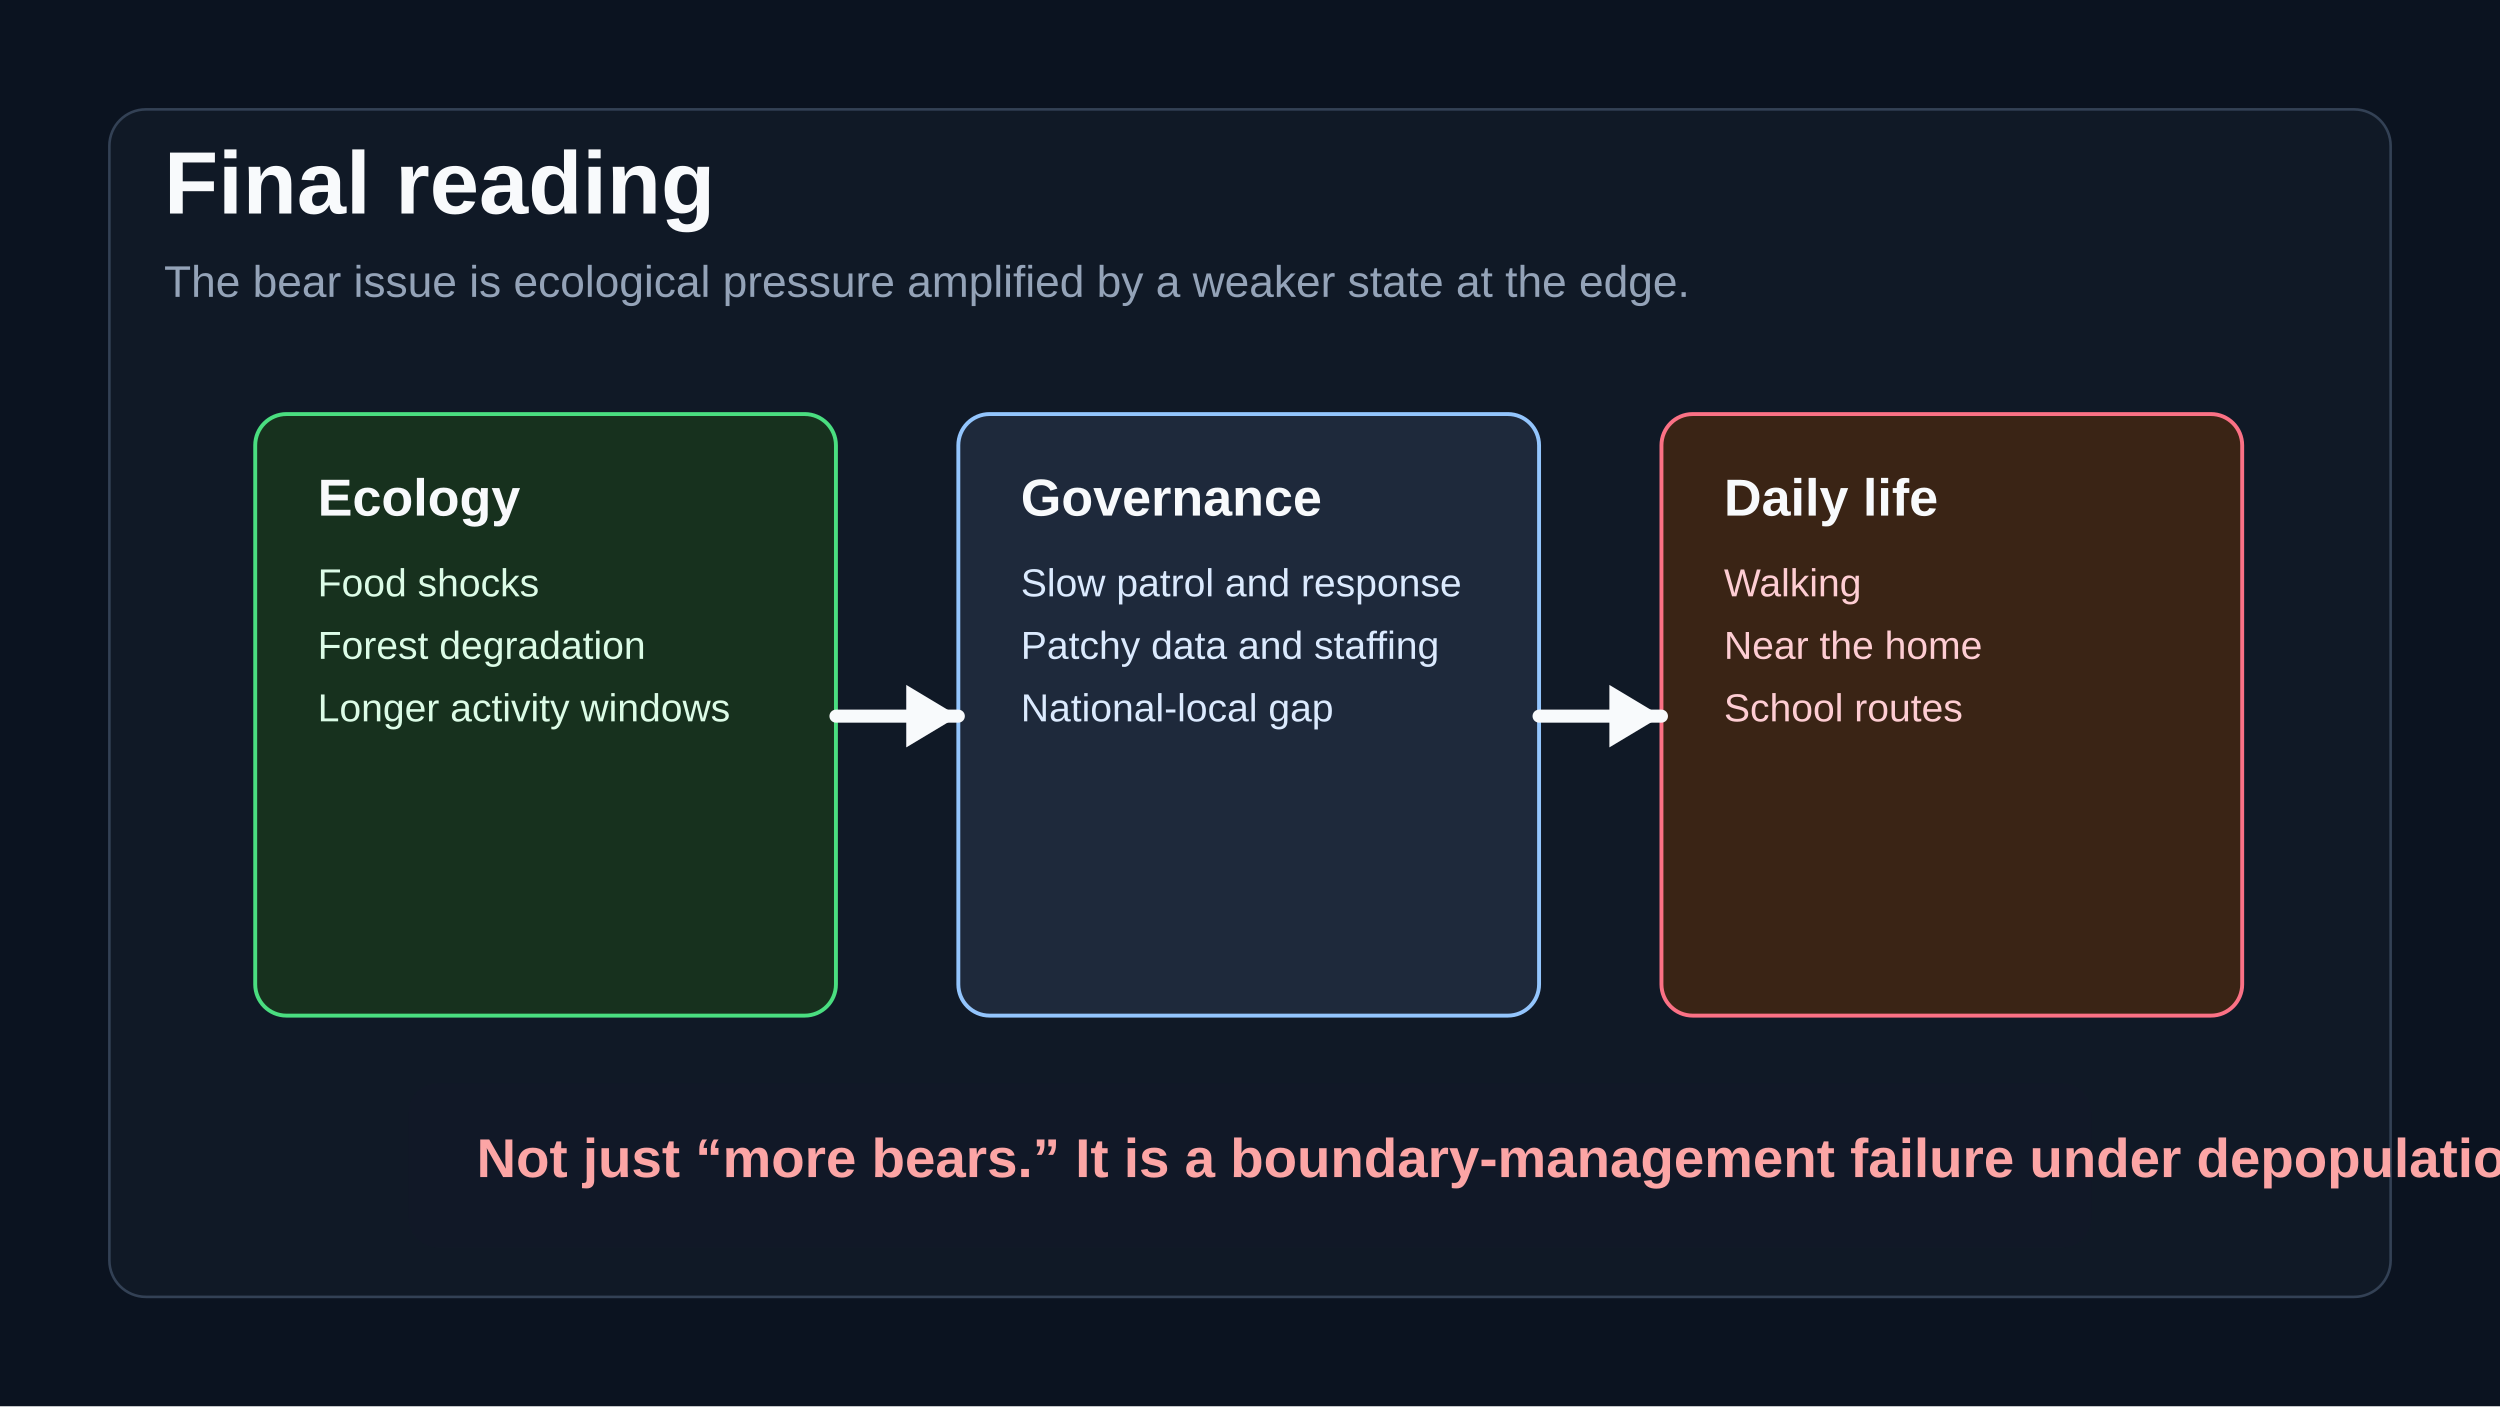
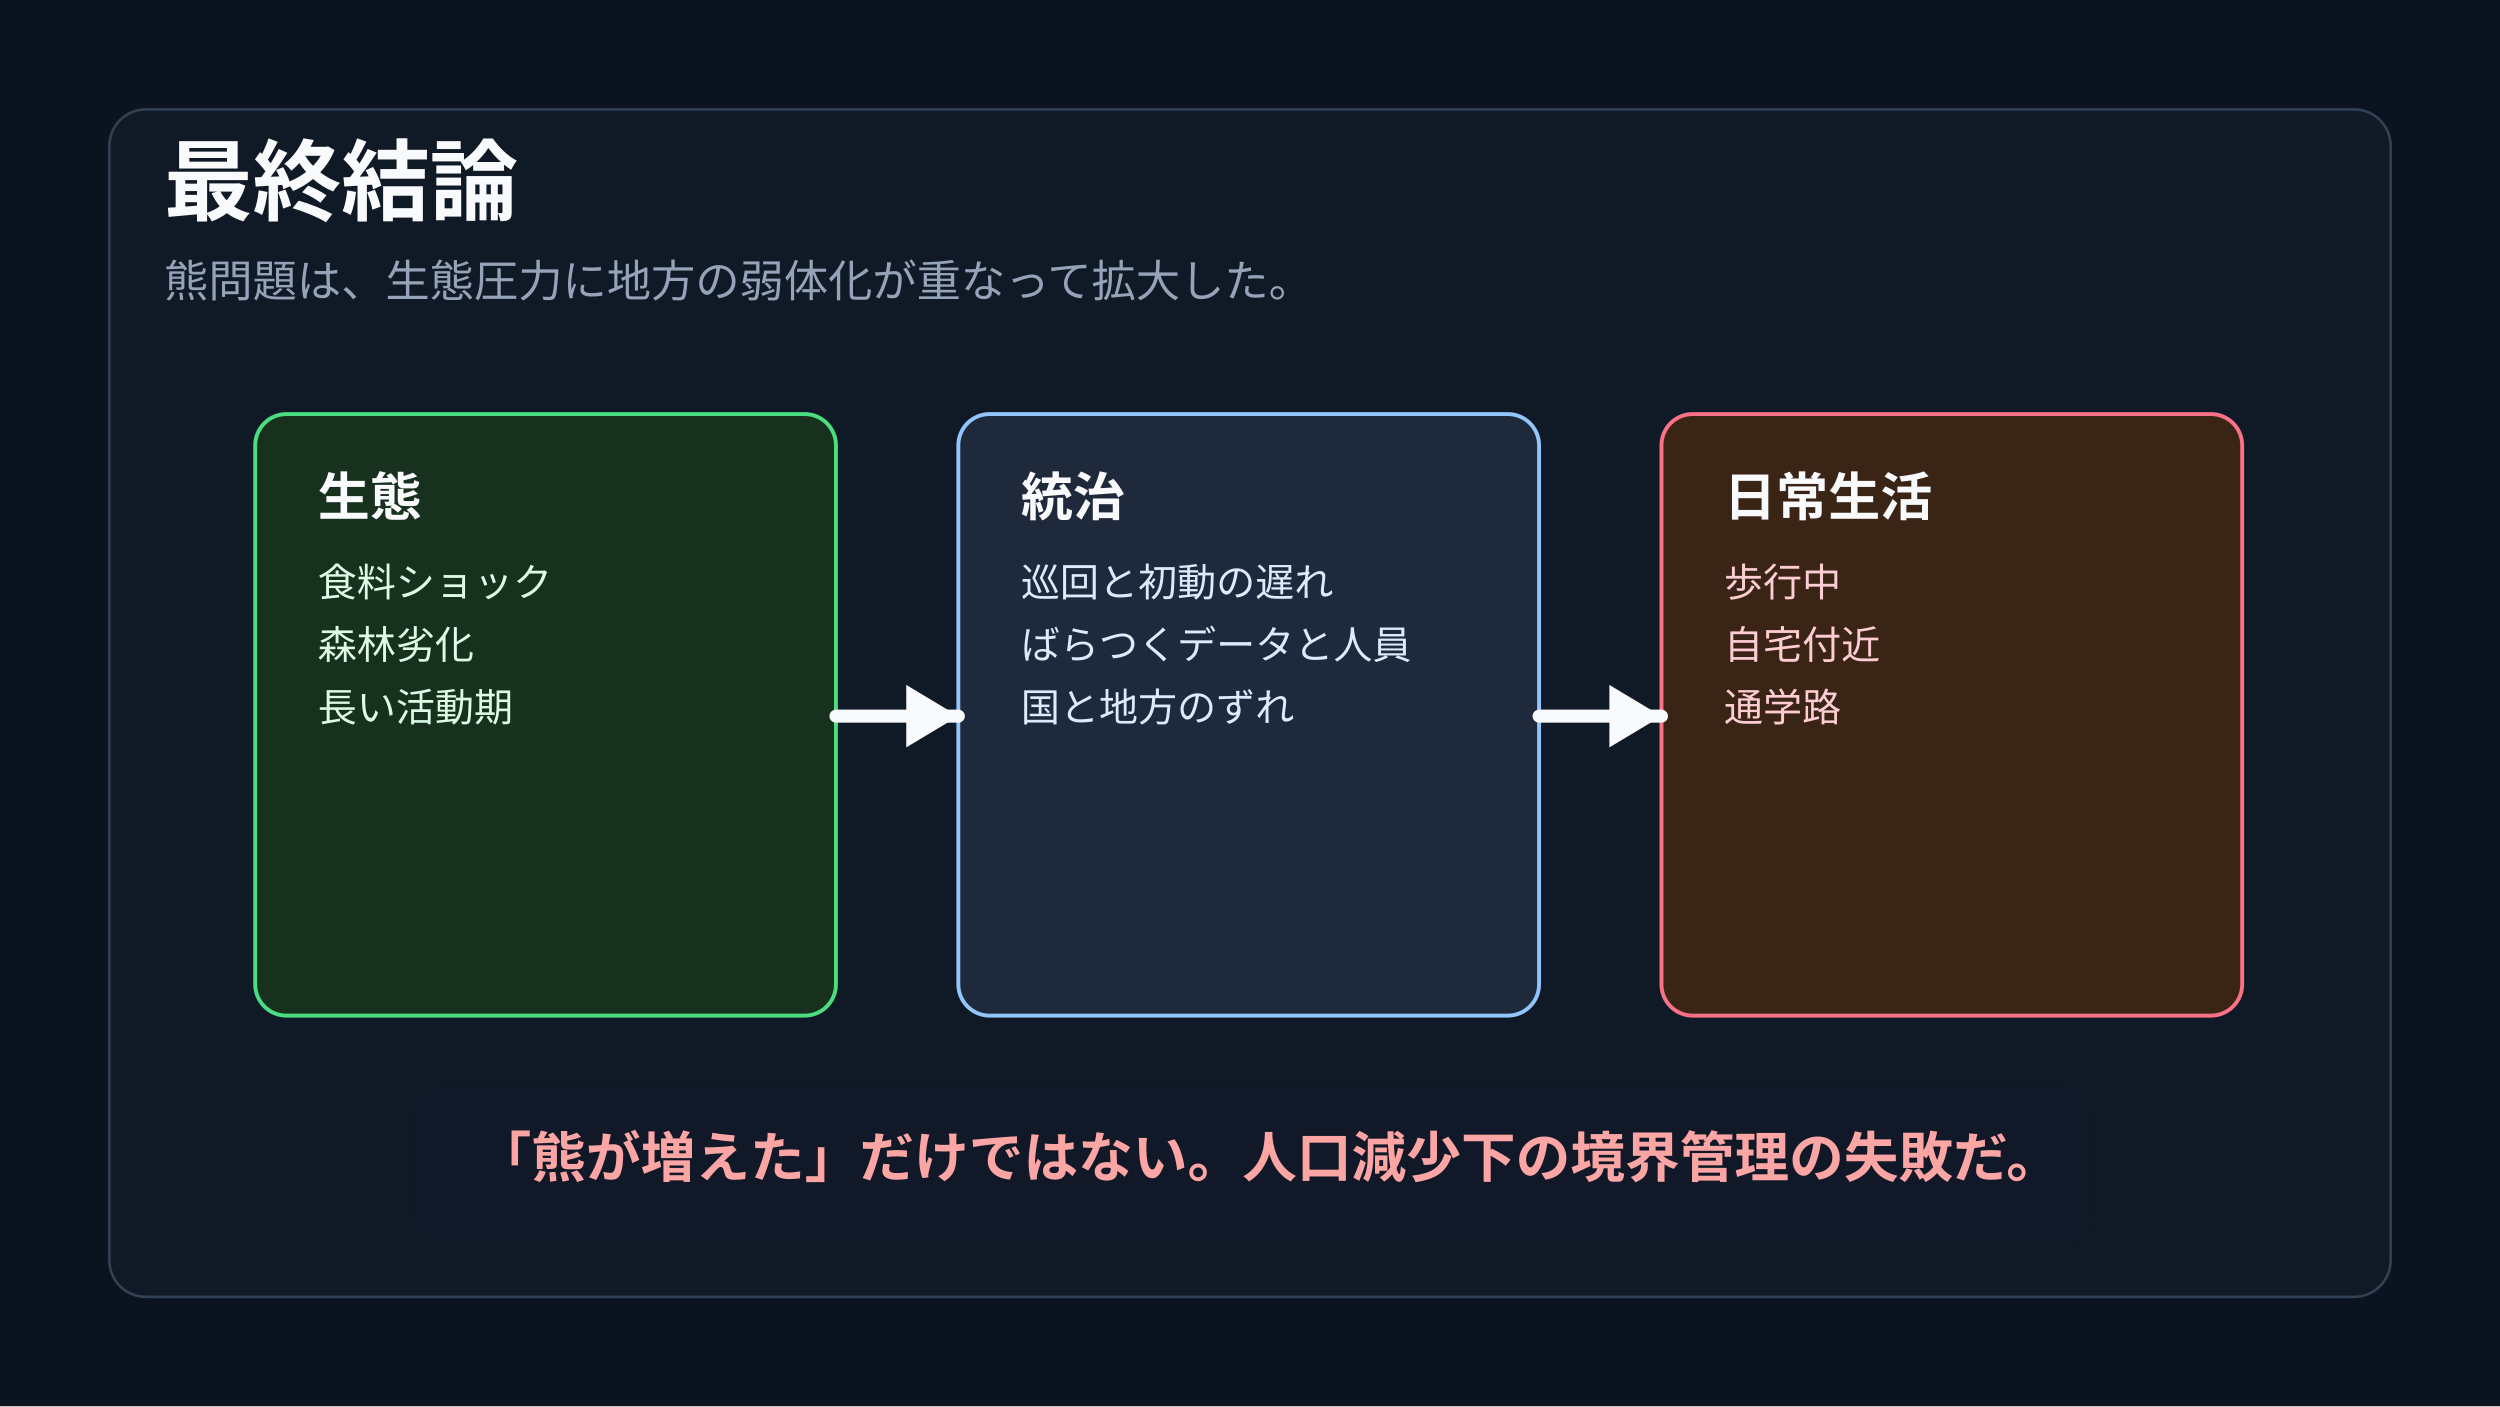
<svg xmlns="http://www.w3.org/2000/svg" width="1920" height="1080" viewBox="0 0 1920 1080">
  <rect width="1920" height="1080" fill="#0b1320" />
  <rect x="84" y="84" width="1752" height="912" rx="28" fill="#101926" stroke="#334155" stroke-width="2" />
-   <text x="126" y="164" fill="#f8fafc" font-family="Arial, sans-serif" font-size="68" font-weight="700">Final reading</text>
-   <text x="126" y="228" fill="#94a3b8" font-family="Arial, sans-serif" font-size="34">The bear issue is ecological pressure amplified by a weaker state at the edge.</text>
+   <text x="126" y="164" fill="#f8fafc" font-family="Arial, sans-serif" font-size="68" font-weight="700">最終結論</text>
+   <text x="126" y="228" fill="#94a3b8" font-family="Arial, sans-serif" font-size="34">熊問題は、生態圧力に地方の弱体化が重なって拡大した。</text>
  <rect x="196" y="318" width="446" height="462" rx="24" fill="#17311e" stroke="#4ade80" stroke-width="3" />
  <rect x="736" y="318" width="446" height="462" rx="24" fill="#1e293b" stroke="#93c5fd" stroke-width="3" />
  <rect x="1276" y="318" width="446" height="462" rx="24" fill="#3a2415" stroke="#fb7185" stroke-width="3" />
-   <text x="244" y="396" fill="#f8fafc" font-family="Arial, sans-serif" font-size="40" font-weight="700">Ecology</text>
-   <text x="244" y="458" fill="#dcfce7" font-family="Arial, sans-serif" font-size="30">Food shocks</text>
-   <text x="244" y="506" fill="#dcfce7" font-family="Arial, sans-serif" font-size="30">Forest degradation</text>
-   <text x="244" y="554" fill="#dcfce7" font-family="Arial, sans-serif" font-size="30">Longer activity windows</text>
-   <text x="784" y="396" fill="#f8fafc" font-family="Arial, sans-serif" font-size="40" font-weight="700">Governance</text>
-   <text x="784" y="458" fill="#dbeafe" font-family="Arial, sans-serif" font-size="30">Slow patrol and response</text>
-   <text x="784" y="506" fill="#dbeafe" font-family="Arial, sans-serif" font-size="30">Patchy data and staffing</text>
-   <text x="784" y="554" fill="#dbeafe" font-family="Arial, sans-serif" font-size="30">National-local gap</text>
-   <text x="1324" y="396" fill="#f8fafc" font-family="Arial, sans-serif" font-size="40" font-weight="700">Daily life</text>
-   <text x="1324" y="458" fill="#fecdd3" font-family="Arial, sans-serif" font-size="30">Walking</text>
-   <text x="1324" y="506" fill="#fecdd3" font-family="Arial, sans-serif" font-size="30">Near the home</text>
-   <text x="1324" y="554" fill="#fecdd3" font-family="Arial, sans-serif" font-size="30">School routes</text>
+   <text x="244" y="396" fill="#f8fafc" font-family="Arial, sans-serif" font-size="40" font-weight="700">生態</text>
+   <text x="244" y="458" fill="#dcfce7" font-family="Arial, sans-serif" font-size="30">食料ショック</text>
+   <text x="244" y="506" fill="#dcfce7" font-family="Arial, sans-serif" font-size="30">森林劣化</text>
+   <text x="244" y="554" fill="#dcfce7" font-family="Arial, sans-serif" font-size="30">長い活動期</text>
+   <text x="784" y="396" fill="#f8fafc" font-family="Arial, sans-serif" font-size="40" font-weight="700">統治</text>
+   <text x="784" y="458" fill="#dbeafe" font-family="Arial, sans-serif" font-size="30">巡回と初動の遅れ</text>
+   <text x="784" y="506" fill="#dbeafe" font-family="Arial, sans-serif" font-size="30">ばらつくデータと人員</text>
+   <text x="784" y="554" fill="#dbeafe" font-family="Arial, sans-serif" font-size="30">国と地方のずれ</text>
+   <text x="1324" y="396" fill="#f8fafc" font-family="Arial, sans-serif" font-size="40" font-weight="700">日常生活</text>
+   <text x="1324" y="458" fill="#fecdd3" font-family="Arial, sans-serif" font-size="30">歩行中</text>
+   <text x="1324" y="506" fill="#fecdd3" font-family="Arial, sans-serif" font-size="30">自宅付近</text>
+   <text x="1324" y="554" fill="#fecdd3" font-family="Arial, sans-serif" font-size="30">通学路</text>
  <path d="M642 550 H736" stroke="#f8fafc" stroke-width="10" stroke-linecap="round" />
  <path d="M1182 550 H1276" stroke="#f8fafc" stroke-width="10" stroke-linecap="round" />
  <polygon points="736,550 696,526 696,574" fill="#f8fafc" />
  <polygon points="1276,550 1236,526 1236,574" fill="#f8fafc" />
  <rect x="314" y="832" width="1292" height="126" rx="22" fill="#111827" />
-   <text x="366" y="904" fill="#fca5a5" font-family="Arial, sans-serif" font-size="42" font-weight="700">Not just “more bears.” It is a boundary-management failure under depopulation.</text>
+   <text x="366" y="904" fill="#fca5a5" font-family="Arial, sans-serif" font-size="42" font-weight="700">「熊が増えた」だけではない。人口減少下の境界管理の失敗だ。</text>
</svg>
